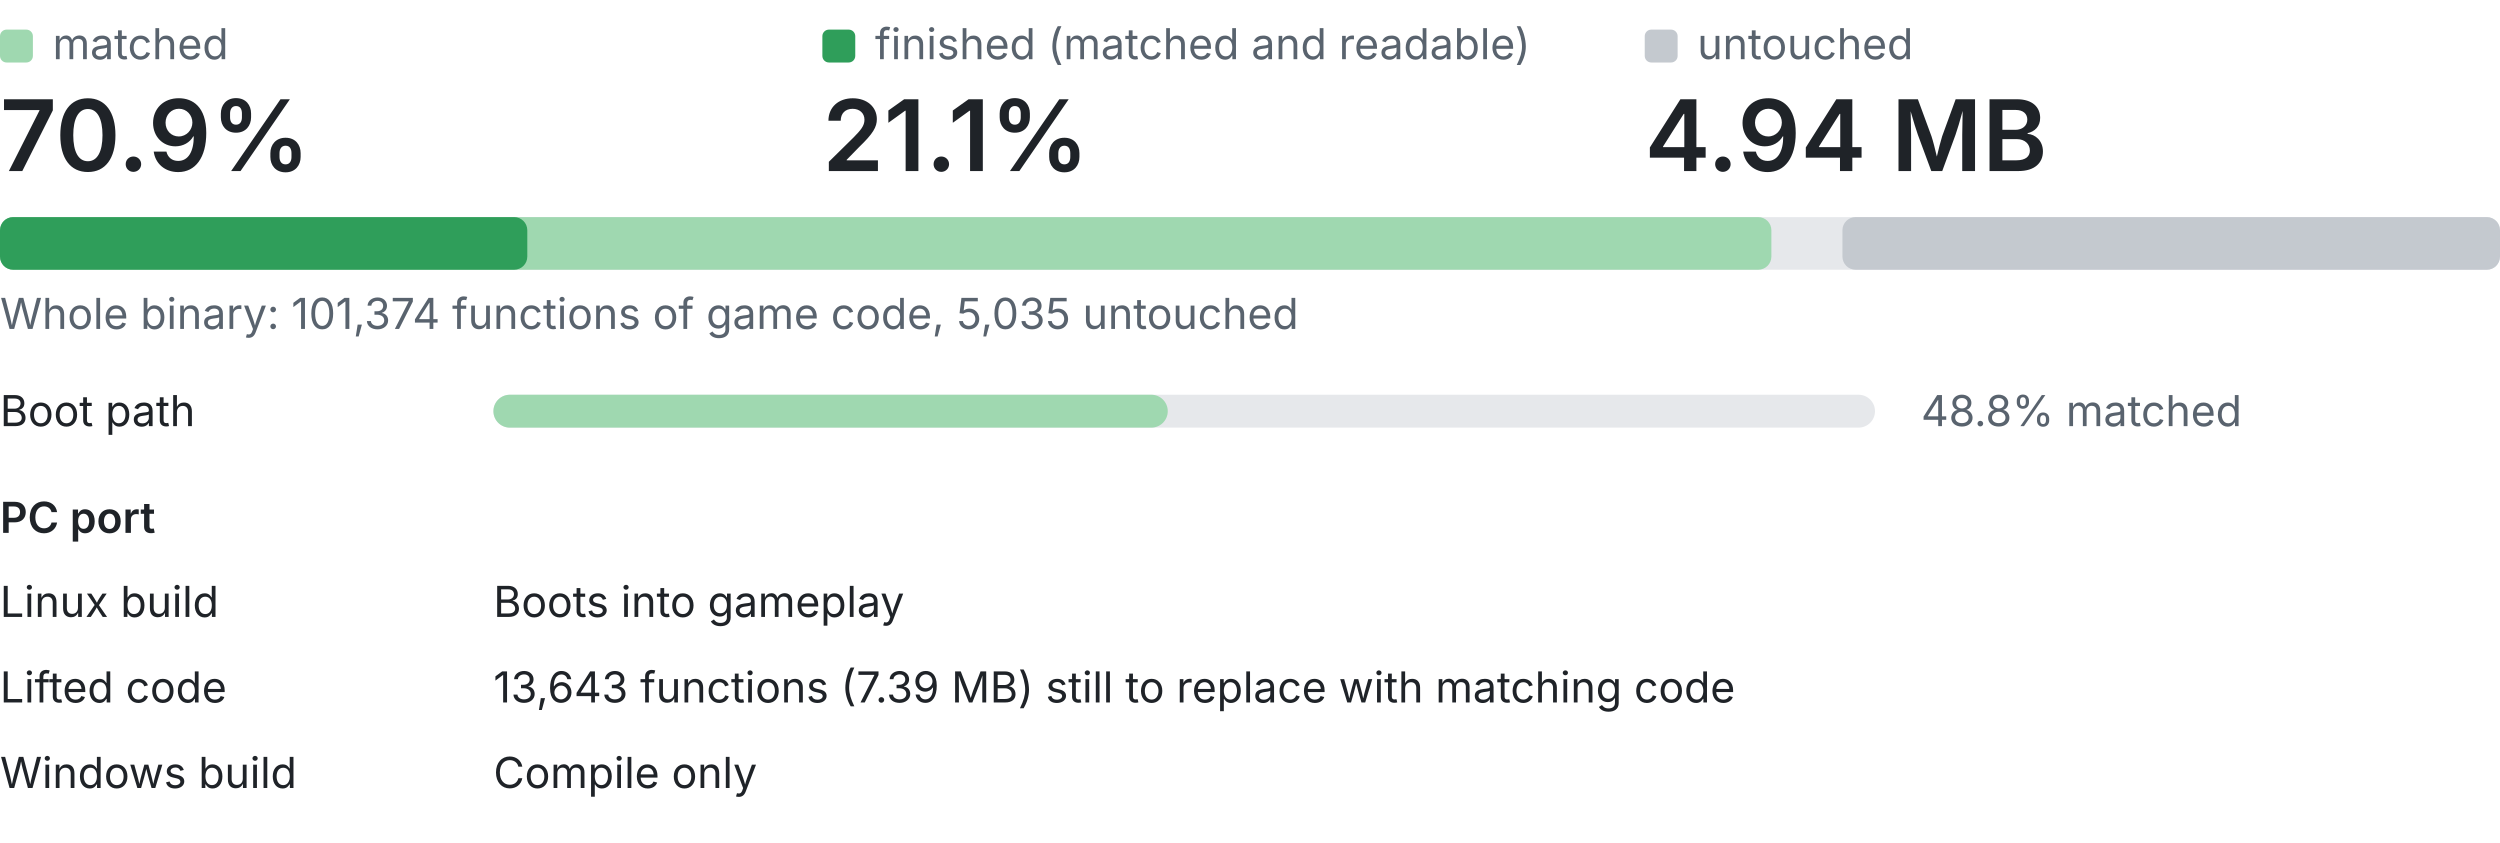
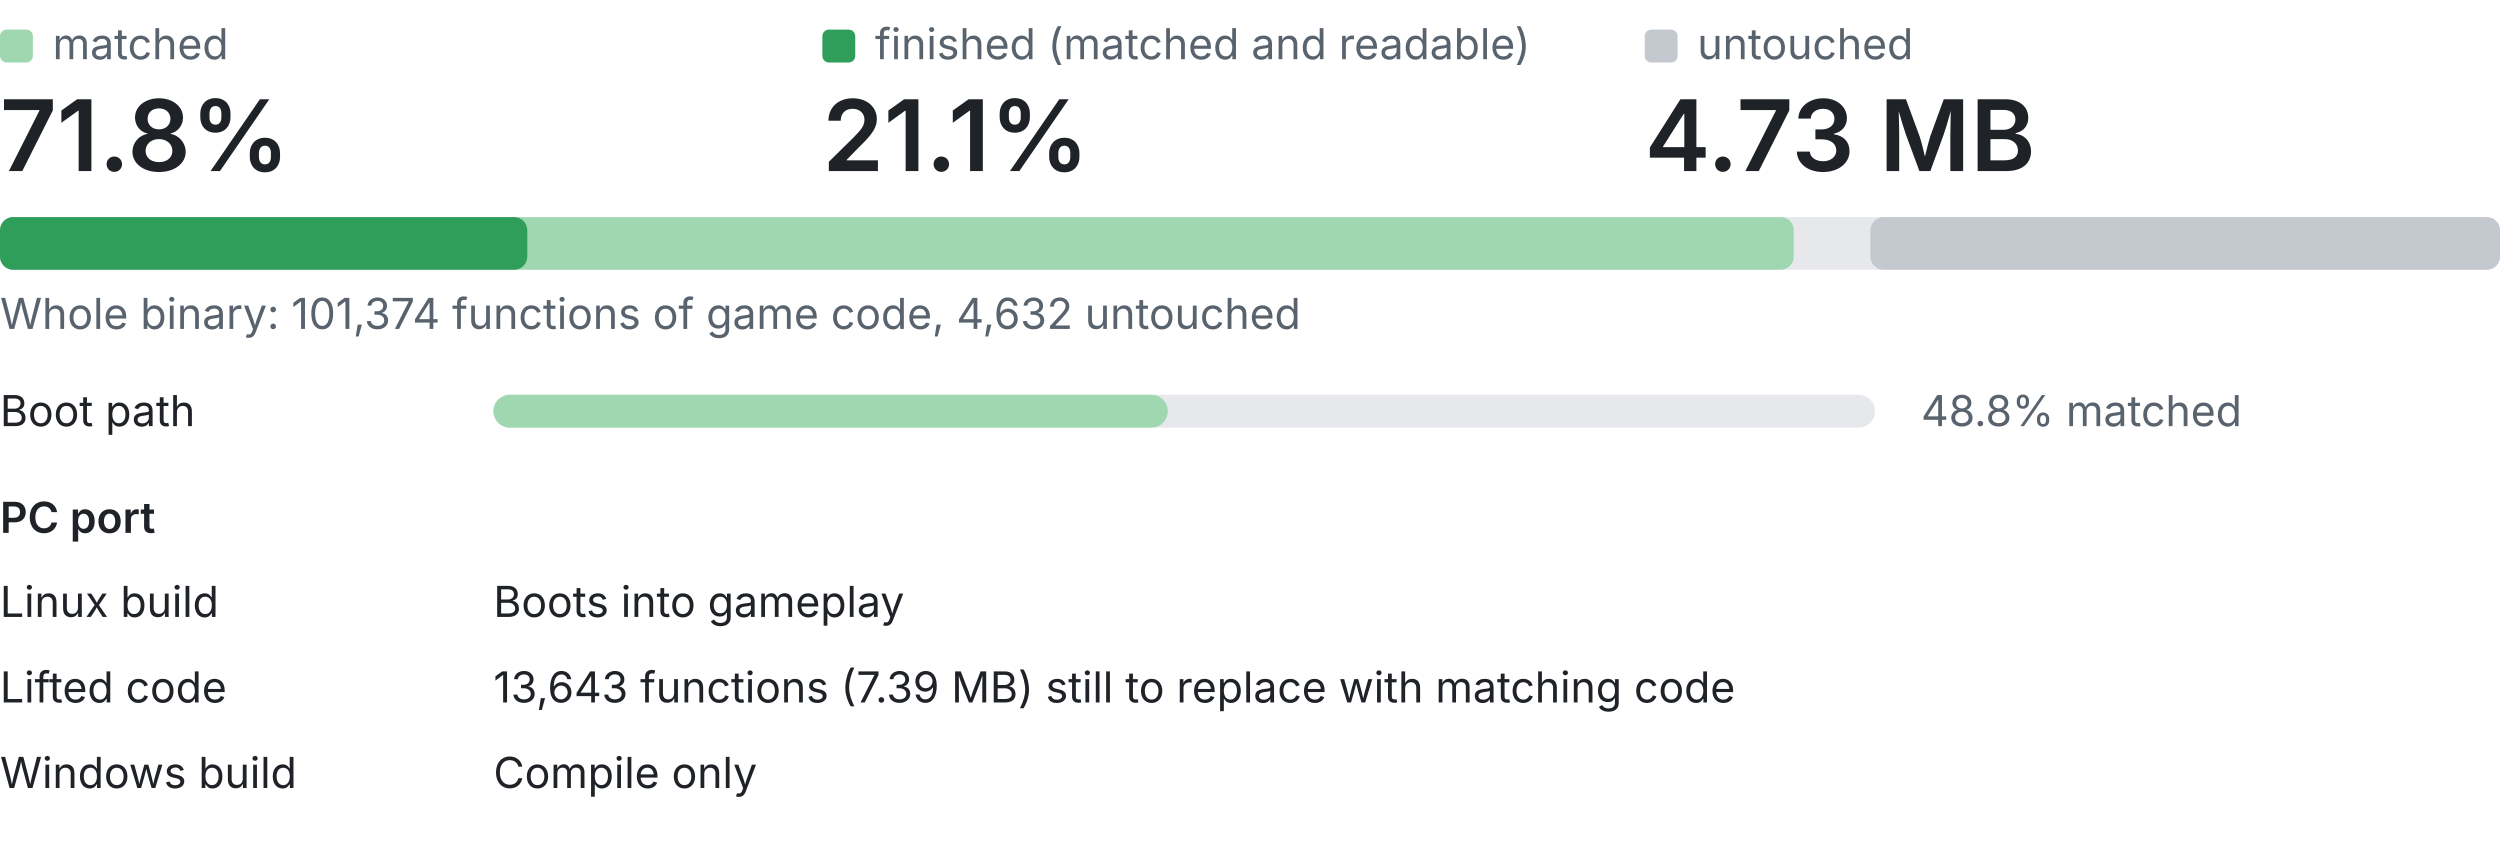
<svg xmlns="http://www.w3.org/2000/svg" width="760" height="256" viewBox="0 0 760 256" role="img">
  <style>.big{font:600 30px system-ui,-apple-system,'Segoe UI',sans-serif;fill:#1f2328}.h{font:600 13px system-ui,-apple-system,'Segoe UI',sans-serif;fill:#1f2328}.l,.n,.s{font:13px system-ui,-apple-system,'Segoe UI',sans-serif;fill:#1f2328}.n{fill:#59636e}.t{fill:#e6e8eb}.u,.ku{fill:#c4c9cf}.o,.ko{fill:#9fd8b0}.f,.kf{fill:#2f9e5a}@media (prefers-color-scheme:dark){.big,.h,.l,.s{fill:#e6edf3}.n{fill:#9198a1}.t{fill:#2b3138}.u,.ku{fill:#4a525b}.o,.ko{fill:#2c6e45}.f,.kf{fill:#4cc27a}}</style>
  <rect class="ko" x="0" y="9" width="10" height="10" rx="2" />
  <text class="n" x="16" y="18">matched</text>
-   <text class="big" x="0" y="52">70.9%</text>
+   <text class="big" x="0" y="52">71.8%</text>
  <rect class="kf" x="250" y="9" width="10" height="10" rx="2" />
  <text class="n" x="266" y="18">finished (matched and readable)</text>
  <text class="big" x="250" y="52">21.1%</text>
  <rect class="ku" x="500" y="9" width="10" height="10" rx="2" />
  <text class="n" x="516" y="18">untouched</text>
-   <text class="big" x="500" y="52">4.94 MB</text>
+   <text class="big" x="500" y="52">4.73 MB</text>
  <rect class="t" x="0" y="66" width="760" height="16" rx="4" />
-   <rect class="o" x="0" y="66" width="538.5" height="16" rx="4" />
+   <rect class="o" x="0" y="66" width="545.3" height="16" rx="4" />
  <rect class="f" x="0" y="66" width="160.3" height="16" rx="4" />
-   <rect class="u" x="560.1" y="66" width="199.9" height="16" rx="4" />
-   <text class="n" x="0" y="100">Whole binary: 101,374 functions of game code, 5,035 untouched</text>
+   <rect class="u" x="568.6" y="66" width="191.4" height="16" rx="4" />
+   <text class="n" x="0" y="100">Whole binary: 101,374 functions of game code, 4,632 untouched</text>
  <text class="l" x="0" y="125" dy="0.35em">Boot path</text>
  <rect class="t" x="150" y="120" width="420" height="10" rx="5" />
  <rect class="o" x="150" y="120" width="205.0" height="10" rx="5" />
  <text class="n" x="584" y="125" dy="0.35em">48.8% matched</text>
  <text class="h" x="0" y="162">PC port</text>
  <text class="l" x="0" y="183" dy="0.35em">Linux build</text>
  <text class="s" x="150" y="183" dy="0.35em">Boots into gameplay</text>
  <text class="l" x="0" y="209" dy="0.35em">Lifted code</text>
  <text class="s" x="150" y="209" dy="0.35em">13,643 functions (7.39 MB) still to replace with matching code</text>
  <text class="l" x="0" y="235" dy="0.35em">Windows build</text>
  <text class="s" x="150" y="235" dy="0.35em">Compile only</text>
</svg>
